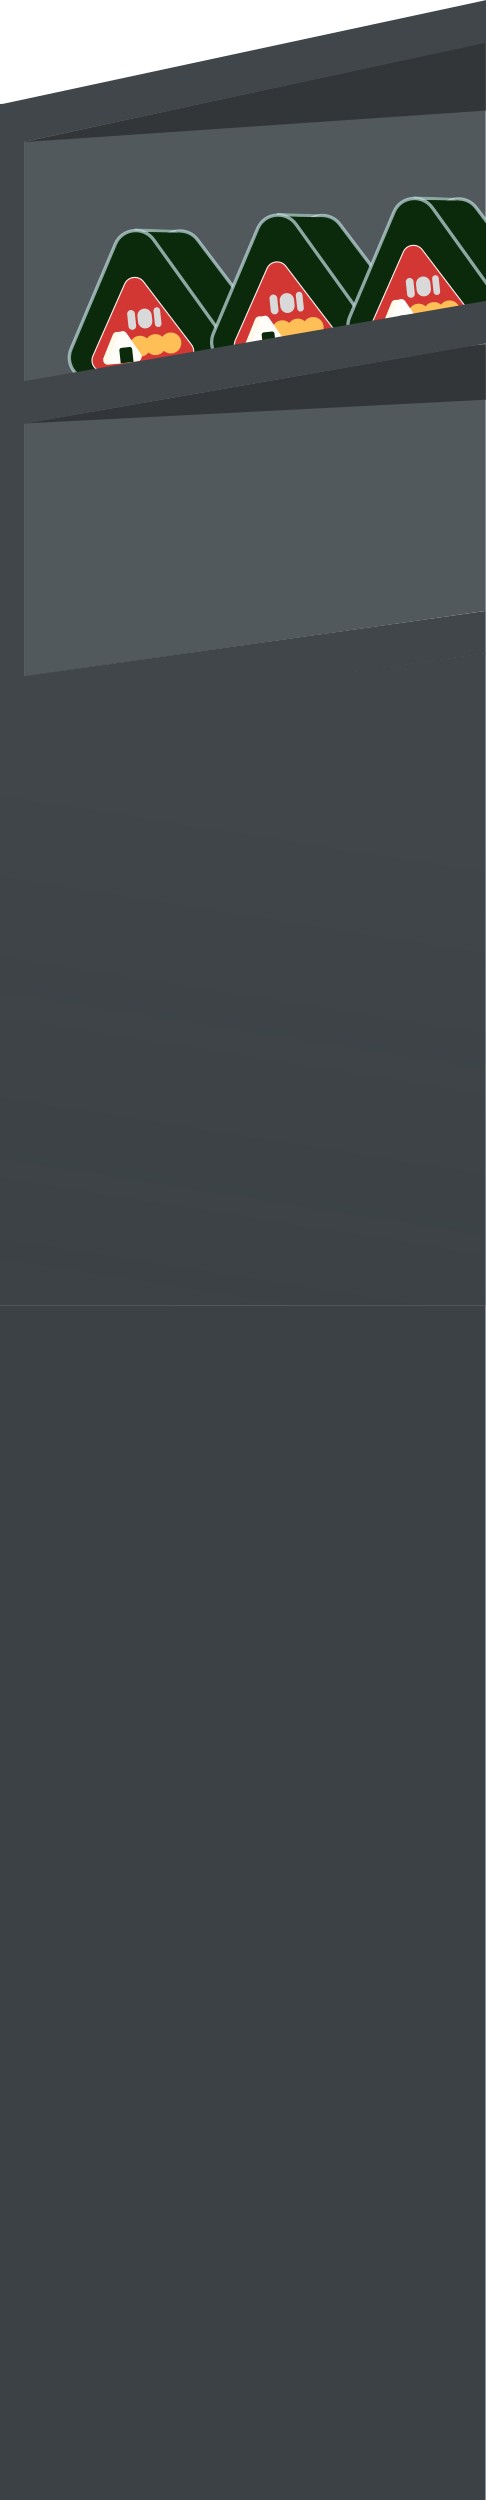
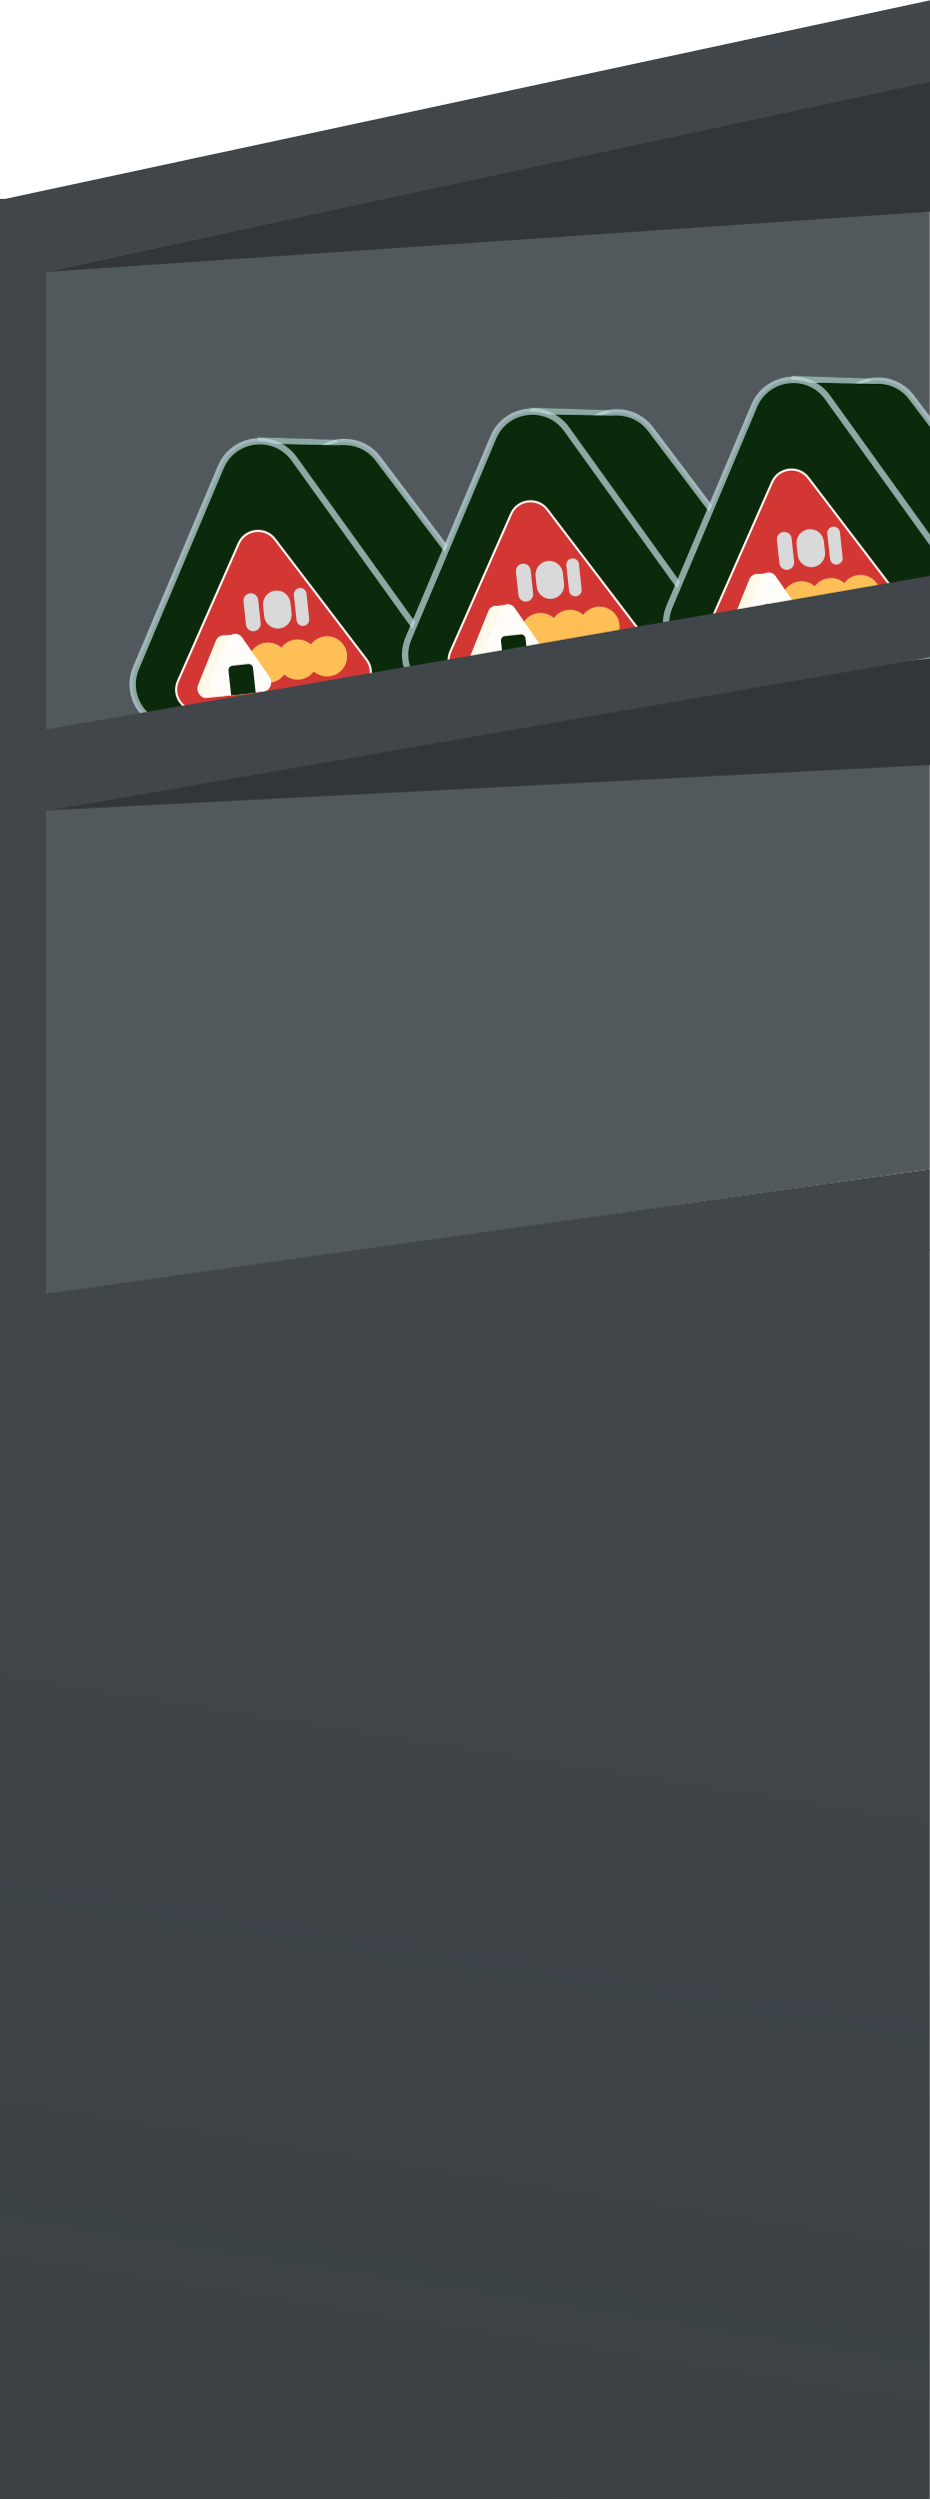
- <svg xmlns="http://www.w3.org/2000/svg" width="439" height="2261" viewBox="0 0 439 2261" fill="none">
+ <svg xmlns="http://www.w3.org/2000/svg" width="439" height="1181" viewBox="0 0 439 1181" fill="none">
  <path d="M21.728 128L439.224 38V278L21.728 368V128Z" fill="#51595D" />
  <path d="M21.728 382.5L439.224 312.5V552.5L21.728 612V382.5Z" fill="#51595D" />
  <path d="M439.368 100V38L21.728 128.5L439.368 100Z" fill="#333638" />
  <path d="M439.368 361.5V310L21.728 383L439.368 361.5Z" fill="#333638" />
  <path d="M0 94.5L440 0V38.5L0 133L0 94.5Z" fill="#40464A" />
  <path d="M0 614.5L439.224 552.5V591L0 653L0 614.5Z" fill="#40464A" />
  <path d="M0 94H21.728V637H0V94Z" fill="#40464A" />
  <path d="M0 652L439.224 590.5V1181H0L0 652Z" fill="#40464A" />
  <path d="M0 652L439.224 590.5V1181H0L0 652Z" fill="url(#paint0_linear_2040_1897)" fill-opacity="0.2" />
-   <rect y="1181" width="439.139" height="1080" fill="#3C4145" />
  <rect x="121.837" y="206.61" width="37.533" height="30.7" transform="rotate(1.87705 121.837 206.61)" fill="#0B2A0B" />
  <rect x="123.287" y="208.158" width="34.533" height="27.7" transform="rotate(1.87705 123.287 208.158)" stroke="#C4DDE3" stroke-opacity="0.7" stroke-width="3" />
  <path d="M100.739 317.633L144.445 220.656C150.688 206.805 169.487 204.698 178.641 216.824L243.11 302.222C252.474 314.627 244.73 332.505 229.276 334.159L121.102 345.737C105.736 347.381 94.39 331.721 100.739 317.633Z" fill="#0B2A0B" stroke="#C4DDE3" stroke-opacity="0.7" stroke-width="3" />
  <rect x="120.354" y="209.701" width="42.656" height="31" transform="rotate(1.0177 120.354 209.701)" fill="#0B2A0B" />
  <path d="M64.268 315.627L104.312 220.736C110.387 206.341 129.882 204.159 138.99 216.854L199.35 300.999C208.283 313.452 200.465 330.912 185.227 332.543L84.823 343.289C69.67 344.911 58.343 329.667 64.268 315.627Z" fill="#0B2A0B" stroke="#C4DDE3" stroke-opacity="0.7" stroke-width="3" />
  <path d="M84.074 321.877L112.747 256.851C115.819 249.884 125.242 248.77 129.854 254.829L173.152 311.709C177.853 317.886 174.032 326.83 166.319 327.703L94.349 335.848C86.68 336.716 80.961 328.938 84.074 321.877Z" fill="#D23734" stroke="#FFF2F2" />
  <circle cx="140.578" cy="311.676" r="9.5" transform="rotate(-6.10912 140.578 311.676)" fill="#FFBF57" />
  <circle cx="154.498" cy="310.186" r="9.5" transform="rotate(-6.10912 154.498 310.186)" fill="#FFBF57" />
  <rect x="123.589" y="279.803" width="13" height="18" rx="6.5" transform="rotate(-6.10912 123.589 279.803)" fill="#D9D9D9" />
  <rect x="138.504" y="278.207" width="6" height="18" rx="3" transform="rotate(-6.10912 138.504 278.207)" fill="#D9D9D9" />
  <rect x="114.641" y="280.761" width="7" height="18" rx="3.5" transform="rotate(-6.10912 114.641 280.761)" fill="#D9D9D9" />
  <circle cx="126.657" cy="313.166" r="9.5" transform="rotate(-6.10912 126.657 313.166)" fill="#FFBF57" />
  <path d="M93.599 323.63L101.965 302.806C103.189 299.759 106.985 299.332 108.85 302.031L121.674 320.587C123.573 323.334 122.049 327.236 118.948 327.568L97.757 329.836C94.674 330.166 92.361 326.713 93.599 323.63Z" fill="#FFF9EA" />
  <path d="M104.861 300.423L112.056 299.653L105.754 327.653L94.763 328.829L104.861 300.423Z" fill="#FFF9EA" />
  <path d="M99.183 322.922L107.549 302.098C108.773 299.051 112.568 298.624 114.434 301.323L127.258 319.879C129.156 322.626 127.632 326.528 124.532 326.86L103.341 329.128C100.258 329.458 97.944 326.005 99.183 322.922Z" fill="#FFFDF9" />
  <path d="M107.951 317.019C107.822 315.81 108.612 314.735 109.716 314.617L117.31 313.804C118.413 313.686 119.413 314.57 119.542 315.778L120.783 327.372L109.192 328.612L107.951 317.019Z" fill="#0B2A0B" />
  <rect x="250.549" y="192.61" width="37.533" height="30.7" transform="rotate(1.87705 250.549 192.61)" fill="#0B2A0B" />
  <rect x="252" y="194.158" width="34.533" height="27.7" transform="rotate(1.87705 252 194.158)" stroke="#C4DDE3" stroke-opacity="0.7" stroke-width="3" />
  <path d="M229.451 303.633L273.157 206.656C279.4 192.805 298.199 190.698 307.353 202.824L371.822 288.222C381.186 300.627 373.442 318.505 357.988 320.159L249.814 331.737C234.448 333.381 223.102 317.721 229.451 303.633Z" fill="#0B2A0B" stroke="#C4DDE3" stroke-opacity="0.7" stroke-width="3" />
  <rect x="249.066" y="195.701" width="42.656" height="31" transform="rotate(1.0177 249.066 195.701)" fill="#0B2A0B" />
  <path d="M192.98 301.627L233.024 206.736C239.099 192.341 258.594 190.159 267.702 202.854L328.062 286.999C336.995 299.452 329.178 316.912 313.939 318.543L213.535 329.289C198.382 330.911 187.055 315.667 192.98 301.627Z" fill="#0B2A0B" stroke="#C4DDE3" stroke-opacity="0.7" stroke-width="3" />
  <path d="M212.786 307.877L241.459 242.851C244.531 235.884 253.954 234.77 258.566 240.829L301.864 297.709C306.565 303.886 302.744 312.83 295.031 313.703L223.061 321.848C215.392 322.716 209.673 314.938 212.786 307.877Z" fill="#D23734" stroke="#FFF2F2" />
  <circle cx="269.29" cy="297.676" r="9.5" transform="rotate(-6.10912 269.29 297.676)" fill="#FFBF57" />
  <circle cx="283.21" cy="296.186" r="9.5" transform="rotate(-6.10912 283.21 296.186)" fill="#FFBF57" />
  <rect x="252.302" y="265.803" width="13" height="18" rx="6.5" transform="rotate(-6.10912 252.302 265.803)" fill="#D9D9D9" />
  <rect x="267.216" y="264.207" width="6" height="18" rx="3" transform="rotate(-6.10912 267.216 264.207)" fill="#D9D9D9" />
  <rect x="243.353" y="266.761" width="7" height="18" rx="3.5" transform="rotate(-6.10912 243.353 266.761)" fill="#D9D9D9" />
  <circle cx="255.369" cy="299.166" r="9.5" transform="rotate(-6.10912 255.369 299.166)" fill="#FFBF57" />
  <path d="M222.311 309.63L230.677 288.806C231.901 285.759 235.697 285.332 237.562 288.031L250.387 306.587C252.285 309.334 250.761 313.236 247.66 313.568L226.469 315.836C223.386 316.166 221.073 312.713 222.311 309.63Z" fill="#FFF9EA" />
  <path d="M233.573 286.423L240.768 285.653L234.467 313.653L223.475 314.829L233.573 286.423Z" fill="#FFF9EA" />
  <path d="M227.895 308.922L236.261 288.098C237.485 285.051 241.28 284.624 243.146 287.323L255.97 305.879C257.869 308.626 256.344 312.528 253.244 312.86L232.053 315.128C228.97 315.458 226.656 312.005 227.895 308.922Z" fill="#FFFDF9" />
  <path d="M236.663 303.019C236.534 301.81 237.324 300.735 238.428 300.617L246.022 299.804C247.125 299.686 248.125 300.57 248.254 301.778L249.495 313.372L237.904 314.612L236.663 303.019Z" fill="#0B2A0B" />
  <rect x="373.837" y="177.61" width="37.533" height="30.7" transform="rotate(1.87705 373.837 177.61)" fill="#0B2A0B" />
  <rect x="375.287" y="179.158" width="34.533" height="27.7" transform="rotate(1.87705 375.287 179.158)" stroke="#C4DDE3" stroke-opacity="0.7" stroke-width="3" />
  <path d="M352.739 288.633L396.445 191.656C402.688 177.805 421.487 175.698 430.641 187.824L495.11 273.222C504.474 285.627 496.73 303.505 481.276 305.159L373.102 316.737C357.736 318.381 346.39 302.721 352.739 288.633Z" fill="#0B2A0B" stroke="#C4DDE3" stroke-opacity="0.7" stroke-width="3" />
  <rect x="372.354" y="180.701" width="42.656" height="31" transform="rotate(1.0177 372.354 180.701)" fill="#0B2A0B" />
  <path d="M316.268 286.627L356.312 191.736C362.387 177.341 381.882 175.159 390.99 187.854L451.35 271.999C460.283 284.452 452.465 301.912 437.227 303.543L336.823 314.289C321.67 315.911 310.343 300.667 316.268 286.627Z" fill="#0B2A0B" stroke="#C4DDE3" stroke-opacity="0.7" stroke-width="3" />
  <path d="M336.074 292.877L364.747 227.851C367.819 220.884 377.242 219.77 381.854 225.829L425.152 282.709C429.853 288.886 426.032 297.83 418.319 298.703L346.349 306.848C338.68 307.716 332.961 299.938 336.074 292.877Z" fill="#D23734" stroke="#FFF2F2" />
  <circle cx="392.578" cy="282.676" r="9.5" transform="rotate(-6.10912 392.578 282.676)" fill="#FFBF57" />
  <circle cx="406.498" cy="281.186" r="9.5" transform="rotate(-6.10912 406.498 281.186)" fill="#FFBF57" />
  <rect x="375.589" y="250.803" width="13" height="18" rx="6.5" transform="rotate(-6.10912 375.589 250.803)" fill="#D9D9D9" />
  <rect x="390.504" y="249.207" width="6" height="18" rx="3" transform="rotate(-6.10912 390.504 249.207)" fill="#D9D9D9" />
  <rect x="366.641" y="251.761" width="7" height="18" rx="3.5" transform="rotate(-6.10912 366.641 251.761)" fill="#D9D9D9" />
  <circle cx="378.658" cy="284.166" r="9.5" transform="rotate(-6.10912 378.658 284.166)" fill="#FFBF57" />
  <path d="M345.599 294.63L353.965 273.806C355.189 270.759 358.984 270.332 360.85 273.031L373.674 291.587C375.573 294.334 374.048 298.236 370.948 298.568L349.757 300.836C346.674 301.166 344.361 297.713 345.599 294.63Z" fill="#FFF9EA" />
  <path d="M356.861 271.423L364.056 270.653L357.754 298.653L346.763 299.829L356.861 271.423Z" fill="#FFF9EA" />
  <path d="M351.183 293.922L359.549 273.098C360.773 270.051 364.568 269.624 366.434 272.323L379.258 290.879C381.157 293.626 379.632 297.528 376.532 297.86L355.341 300.128C352.258 300.458 349.945 297.005 351.183 293.922Z" fill="#FFFDF9" />
  <path d="M359.951 288.019C359.822 286.81 360.612 285.735 361.716 285.617L369.31 284.804C370.413 284.686 371.413 285.57 371.542 286.778L372.783 298.372L361.192 299.612L359.951 288.019Z" fill="#0B2A0B" />
  <path d="M0 348.5L440 272V310.5L0 387L0 348.5Z" fill="#40464A" />
  <defs>
    <linearGradient id="paint0_linear_2040_1897" x1="349.594" y1="747.5" x2="102.666" y2="2308.19" gradientUnits="userSpaceOnUse">
      <stop stop-opacity="0" />
      <stop offset="0.58" stop-color="#333638" />
    </linearGradient>
  </defs>
</svg>
